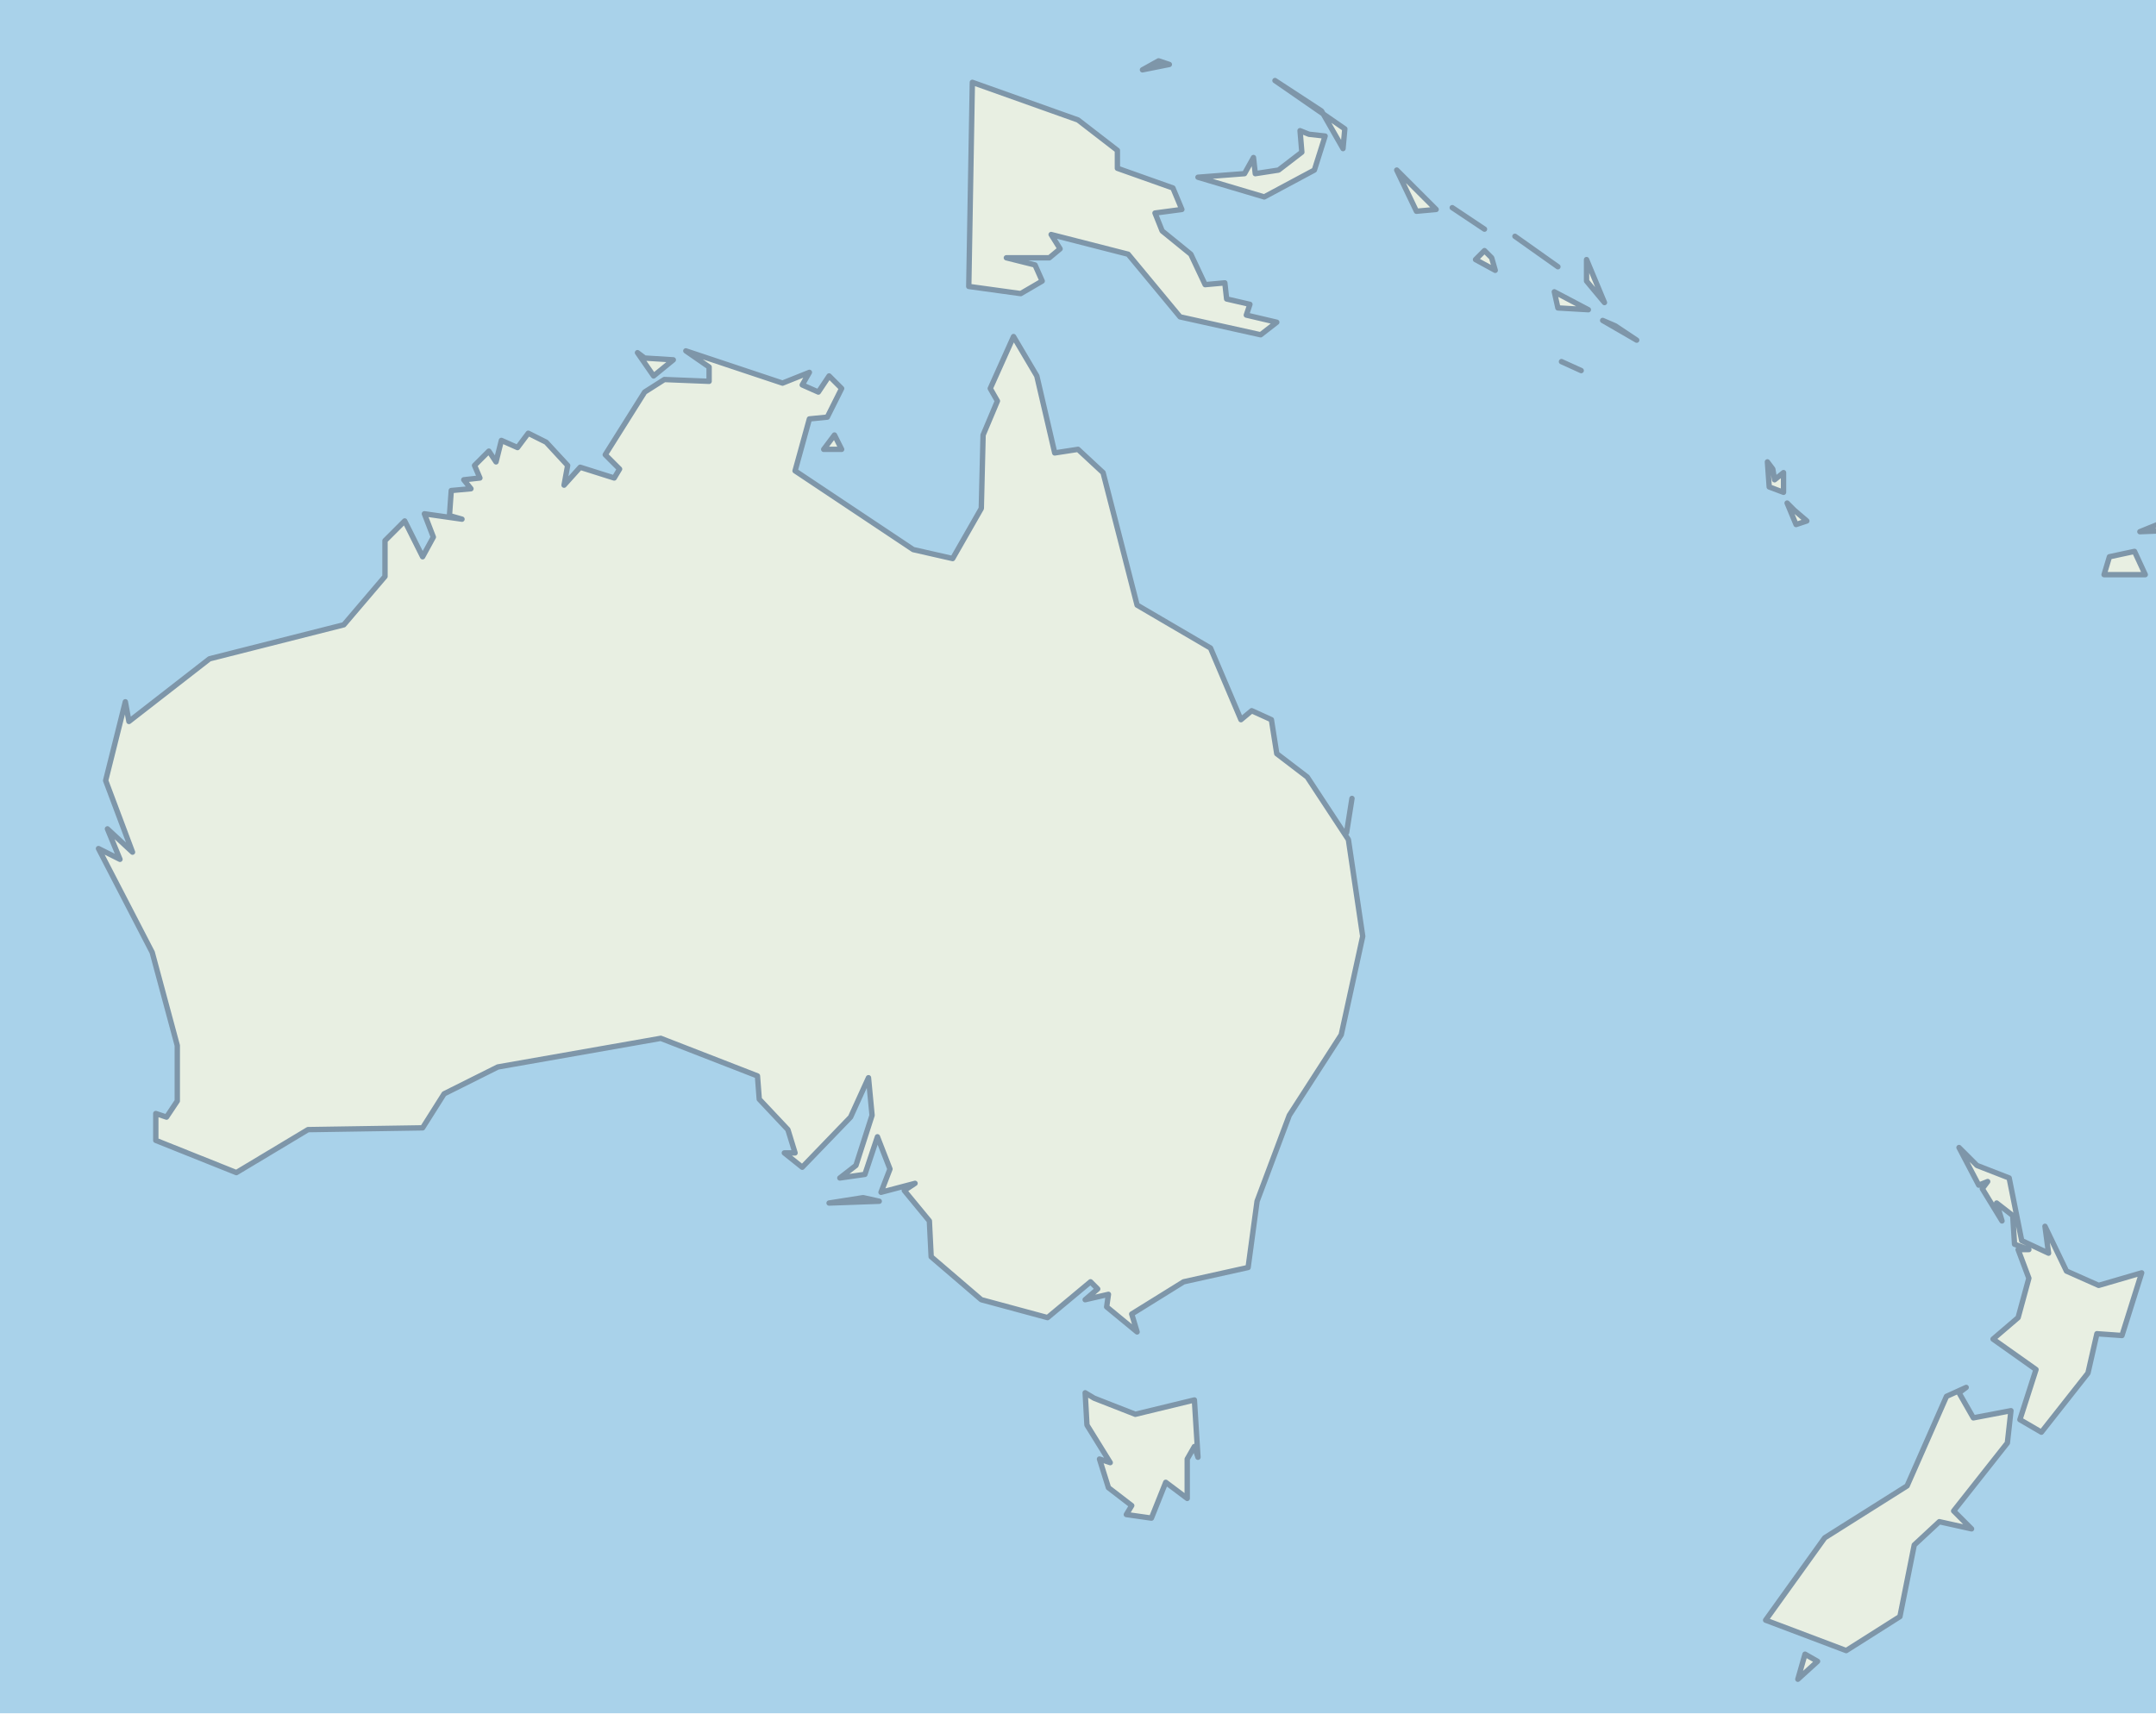
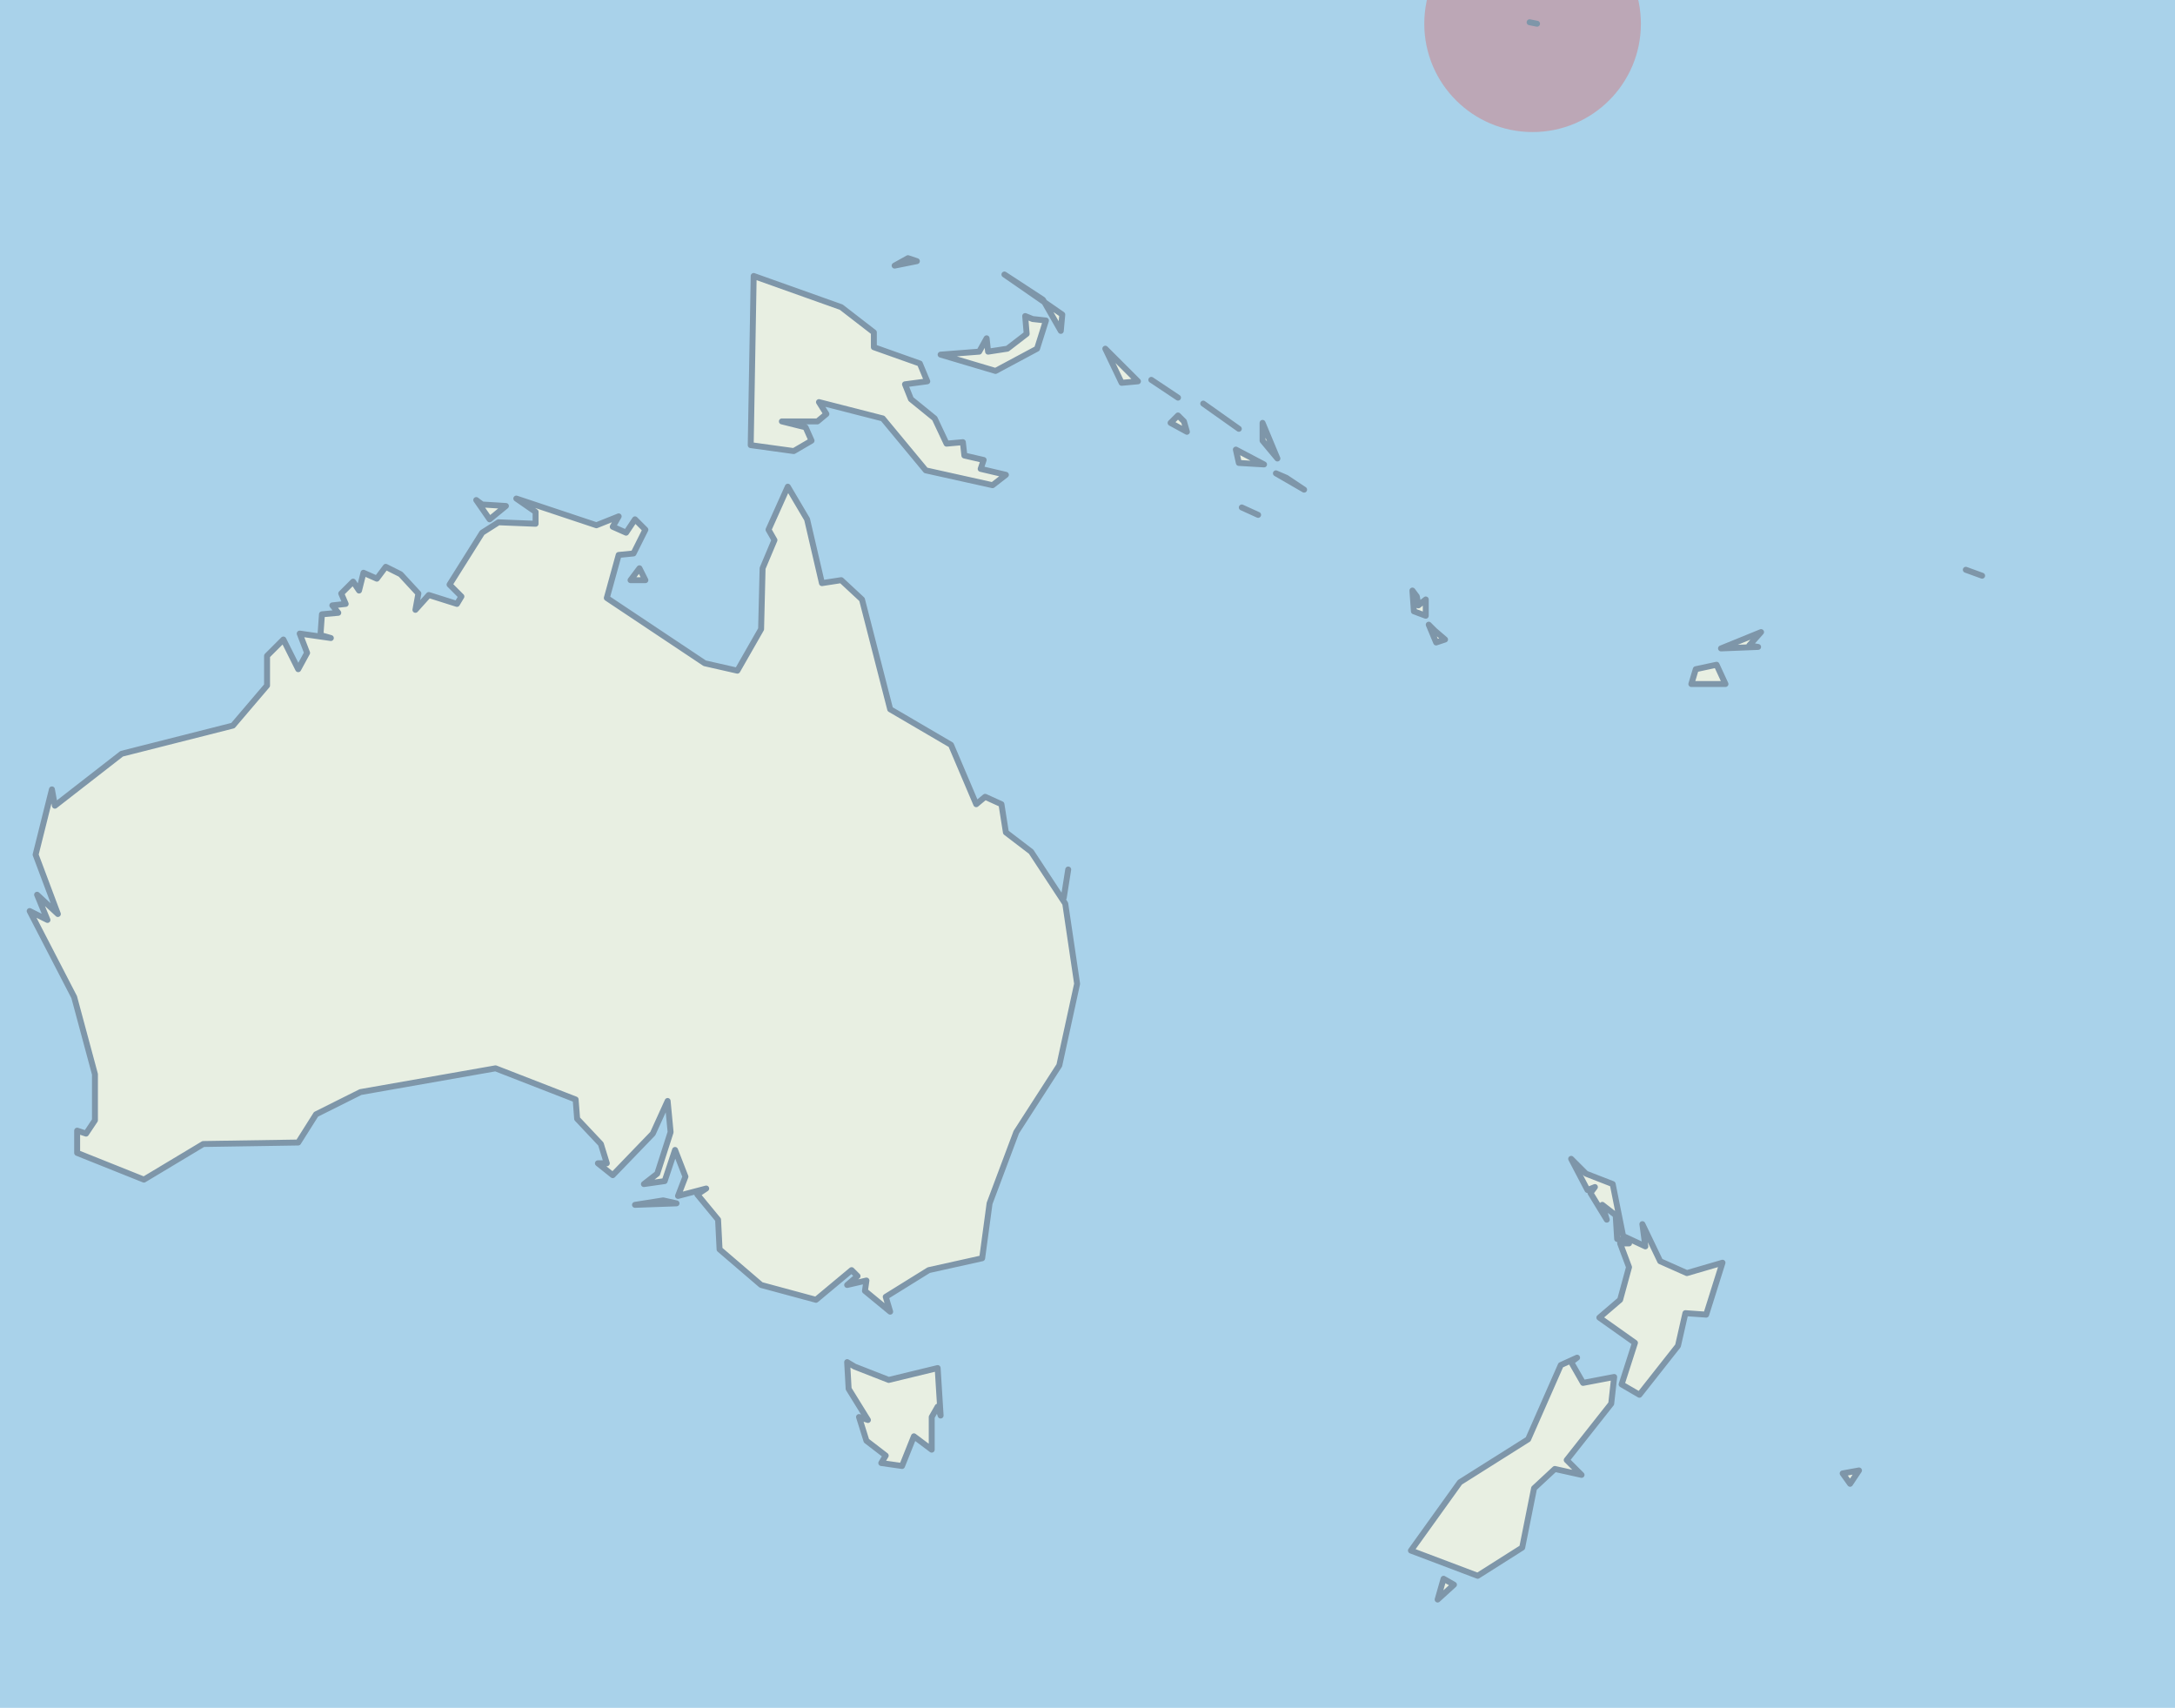
- <svg xmlns="http://www.w3.org/2000/svg" viewBox="1.920 0.000 1.204 0.957" preserveAspectRatio="xMidYMid meet">
-   <rect x="1.920" y="0.000" width="1.204" height="0.957" fill="#a9d2ea" />
-   <g stroke="#7e96a9" stroke-width="0.003" stroke-linejoin="round">
+ <svg xmlns="http://www.w3.org/2000/svg" viewBox="1.955 -0.140 1.466 1.151" preserveAspectRatio="xMidYMid meet">
+   <rect x="1.955" y="-0.140" width="1.466" height="1.151" fill="#a9d2ea" />
+   <g stroke="#7e96a9" stroke-width="0.004" stroke-linejoin="round">
    <path d="M2.499,0.21 2.509,0.253 2.522,0.251 2.536,0.264 2.555,0.338 2.596,0.362 2.613,0.402 2.619,0.397 2.63,0.402 2.633,0.421 2.65,0.434 2.673,0.469 2.681,0.523 2.669,0.578 2.64,0.623 2.622,0.671 2.617,0.708 2.581,0.716 2.552,0.734 2.555,0.744 2.538,0.73 2.539,0.723 2.526,0.726 2.533,0.72 2.529,0.716 2.505,0.736 2.468,0.726 2.44,0.702 2.439,0.682 2.425,0.665 2.431,0.661 2.412,0.666 2.417,0.653 2.41,0.635 2.403,0.656 2.389,0.658 2.398,0.651 2.407,0.623 2.405,0.602 2.395,0.624 2.368,0.652 2.358,0.644 2.364,0.644 2.36,0.631 2.344,0.614 2.343,0.601 2.289,0.58 2.198,0.596 2.168,0.611 2.156,0.63 2.092,0.631 2.052,0.655 2.007,0.637 2.007,0.622 2.013,0.624 2.019,0.615 2.019,0.584 2.005,0.532 1.975,0.474 1.987,0.48 1.98,0.463 1.994,0.476 1.979,0.436 1.99,0.392 1.992,0.403 2.037,0.368 2.112,0.349 2.135,0.322 2.135,0.302 2.146,0.291 2.156,0.311 2.162,0.3 2.157,0.287 2.178,0.29 2.171,0.288 2.172,0.274 2.183,0.273 2.179,0.268 2.188,0.267 2.185,0.26 2.193,0.252 2.197,0.258 2.2,0.246 2.209,0.25 2.215,0.242 2.225,0.247 2.237,0.26 2.235,0.271 2.244,0.261 2.263,0.267 2.266,0.262 2.258,0.254 2.28,0.219 2.291,0.212 2.316,0.213 2.316,0.205 2.303,0.196 2.357,0.214 2.372,0.208 2.368,0.215 2.377,0.219 2.383,0.21 2.39,0.217 2.382,0.233 2.372,0.234 2.364,0.263 2.43,0.307 2.452,0.312 2.468,0.284 2.469,0.243 2.477,0.224 2.473,0.217 2.486,0.188 2.499,0.21Z M2.672,0.465 2.675,0.446 2.672,0.465Z M2.386,0.243 2.39,0.251 2.38,0.251 2.386,0.243Z M2.28,0.2 2.296,0.201 2.285,0.21 2.276,0.197 2.28,0.2Z M2.402,0.669 2.411,0.671 2.383,0.672 2.402,0.669Z M2.531,0.781 2.554,0.79 2.587,0.782 2.589,0.814 2.587,0.808 2.583,0.815 2.583,0.837 2.571,0.828 2.563,0.848 2.549,0.846 2.552,0.841 2.539,0.831 2.534,0.815 2.54,0.817 2.527,0.796 2.526,0.778 2.531,0.781Z" fill="#e8efe2" />
    <path d="M3.142,0.286 3.134,0.295 3.14,0.296 3.115,0.297 3.142,0.286Z M3.112,0.308 3.118,0.321 3.095,0.321 3.098,0.311 3.112,0.308Z" fill="#e8efe2" />
-     <path d="M3.022,0.792 3.043,0.788 3.041,0.806 3.011,0.844 3.021,0.854 3.003,0.85 2.989,0.863 2.981,0.903 2.951,0.922 2.906,0.905 2.939,0.859 2.985,0.83 3.007,0.78 3.018,0.775 3.014,0.778 3.022,0.792Z M2.935,0.928 2.924,0.938 2.928,0.924 2.935,0.928Z M3.024,0.651 3.042,0.658 3.049,0.693 3.064,0.7 3.062,0.685 3.074,0.71 3.092,0.718 3.116,0.711 3.105,0.746 3.091,0.745 3.086,0.767 3.06,0.8 3.048,0.793 3.057,0.765 3.033,0.748 3.047,0.736 3.053,0.714 3.047,0.698 3.053,0.698 3.045,0.695 3.044,0.679 3.035,0.672 3.038,0.682 3.027,0.664 3.03,0.66 3.025,0.662 3.014,0.641 3.024,0.651Z M-3.075,0.851 -3.081,0.86 -3.087,0.853 -3.075,0.851Z" fill="#e8efe2" />
+     <path d="M3.022,0.792 3.043,0.788 3.041,0.806 3.011,0.844 3.021,0.854 3.003,0.85 2.989,0.863 2.981,0.903 2.951,0.922 2.906,0.905 2.939,0.859 2.985,0.83 3.007,0.78 3.018,0.775 3.014,0.778 3.022,0.792Z M2.935,0.928 2.924,0.938 2.928,0.924 2.935,0.928Z M3.024,0.651 3.042,0.658 3.049,0.693 3.064,0.7 3.062,0.685 3.074,0.71 3.092,0.718 3.116,0.711 3.105,0.746 3.091,0.745 3.086,0.767 3.06,0.8 3.048,0.793 3.057,0.765 3.033,0.748 3.047,0.736 3.053,0.714 3.047,0.698 3.053,0.698 3.045,0.695 3.044,0.679 3.035,0.672 3.038,0.682 3.027,0.664 3.03,0.66 3.025,0.662 3.014,0.641 3.024,0.651Z M3.208,0.851 3.202,0.86 3.197,0.853 3.208,0.851Z" fill="#e8efe2" />
    <path d="M2.67,0.083 2.658,0.062 2.632,0.045 2.671,0.072 2.67,0.083Z M2.651,0.075 2.66,0.076 2.654,0.095 2.626,0.11 2.589,0.099 2.615,0.097 2.62,0.088 2.621,0.097 2.634,0.095 2.647,0.085 2.646,0.073 2.651,0.075Z M2.461,0.16 2.463,0.046 2.522,0.067 2.544,0.084 2.544,0.094 2.575,0.105 2.58,0.117 2.565,0.119 2.569,0.129 2.585,0.142 2.593,0.159 2.604,0.158 2.605,0.167 2.618,0.17 2.616,0.176 2.633,0.18 2.624,0.187 2.579,0.177 2.55,0.142 2.507,0.131 2.512,0.139 2.506,0.144 2.482,0.144 2.498,0.148 2.502,0.157 2.49,0.164 2.461,0.16Z M2.567,0.034 2.573,0.036 2.558,0.039 2.567,0.034Z M2.722,0.117 2.711,0.118 2.7,0.095 2.722,0.117Z" fill="#e8efe2" />
-     <path d="M-2.992,0.248 -3.003,0.244 -2.992,0.248Z" fill="#e8efe2" />
+     <path d="M3.291,0.248 3.28,0.244 3.291,0.248Z" fill="#e8efe2" />
    <path d="M2.91,0.262 2.911,0.268 2.916,0.264 2.916,0.275 2.908,0.272 2.907,0.258 2.91,0.262Z M2.922,0.285 2.929,0.291 2.923,0.293 2.918,0.281 2.922,0.285Z" fill="#e8efe2" />
    <path d="M2.803,0.207 2.792,0.202 2.803,0.207Z M2.753,0.144 2.755,0.151 2.744,0.145 2.749,0.14 2.753,0.144Z M2.788,0.163 2.807,0.173 2.79,0.172 2.788,0.163Z M2.79,0.149 2.766,0.132 2.79,0.149Z M2.749,0.128 2.731,0.116 2.749,0.128Z M2.806,0.145 2.816,0.169 2.806,0.157 2.806,0.145Z M2.822,0.182 2.834,0.19 2.815,0.179 2.822,0.182Z" fill="#e8efe2" />
+     <circle cx="2.988" cy="-0.124" r="0.073" fill="#e8453c" fill-opacity="0.3" stroke="none" />
    <path d="M2.986,-0.125 2.991,-0.124 2.986,-0.125Z" fill="#e8453c" />
  </g>
</svg>
